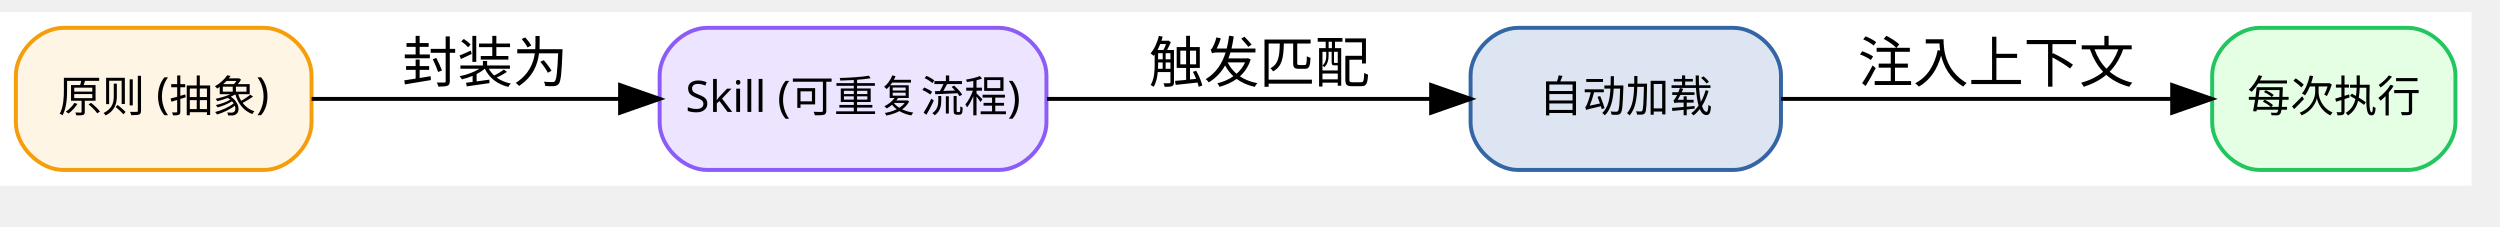
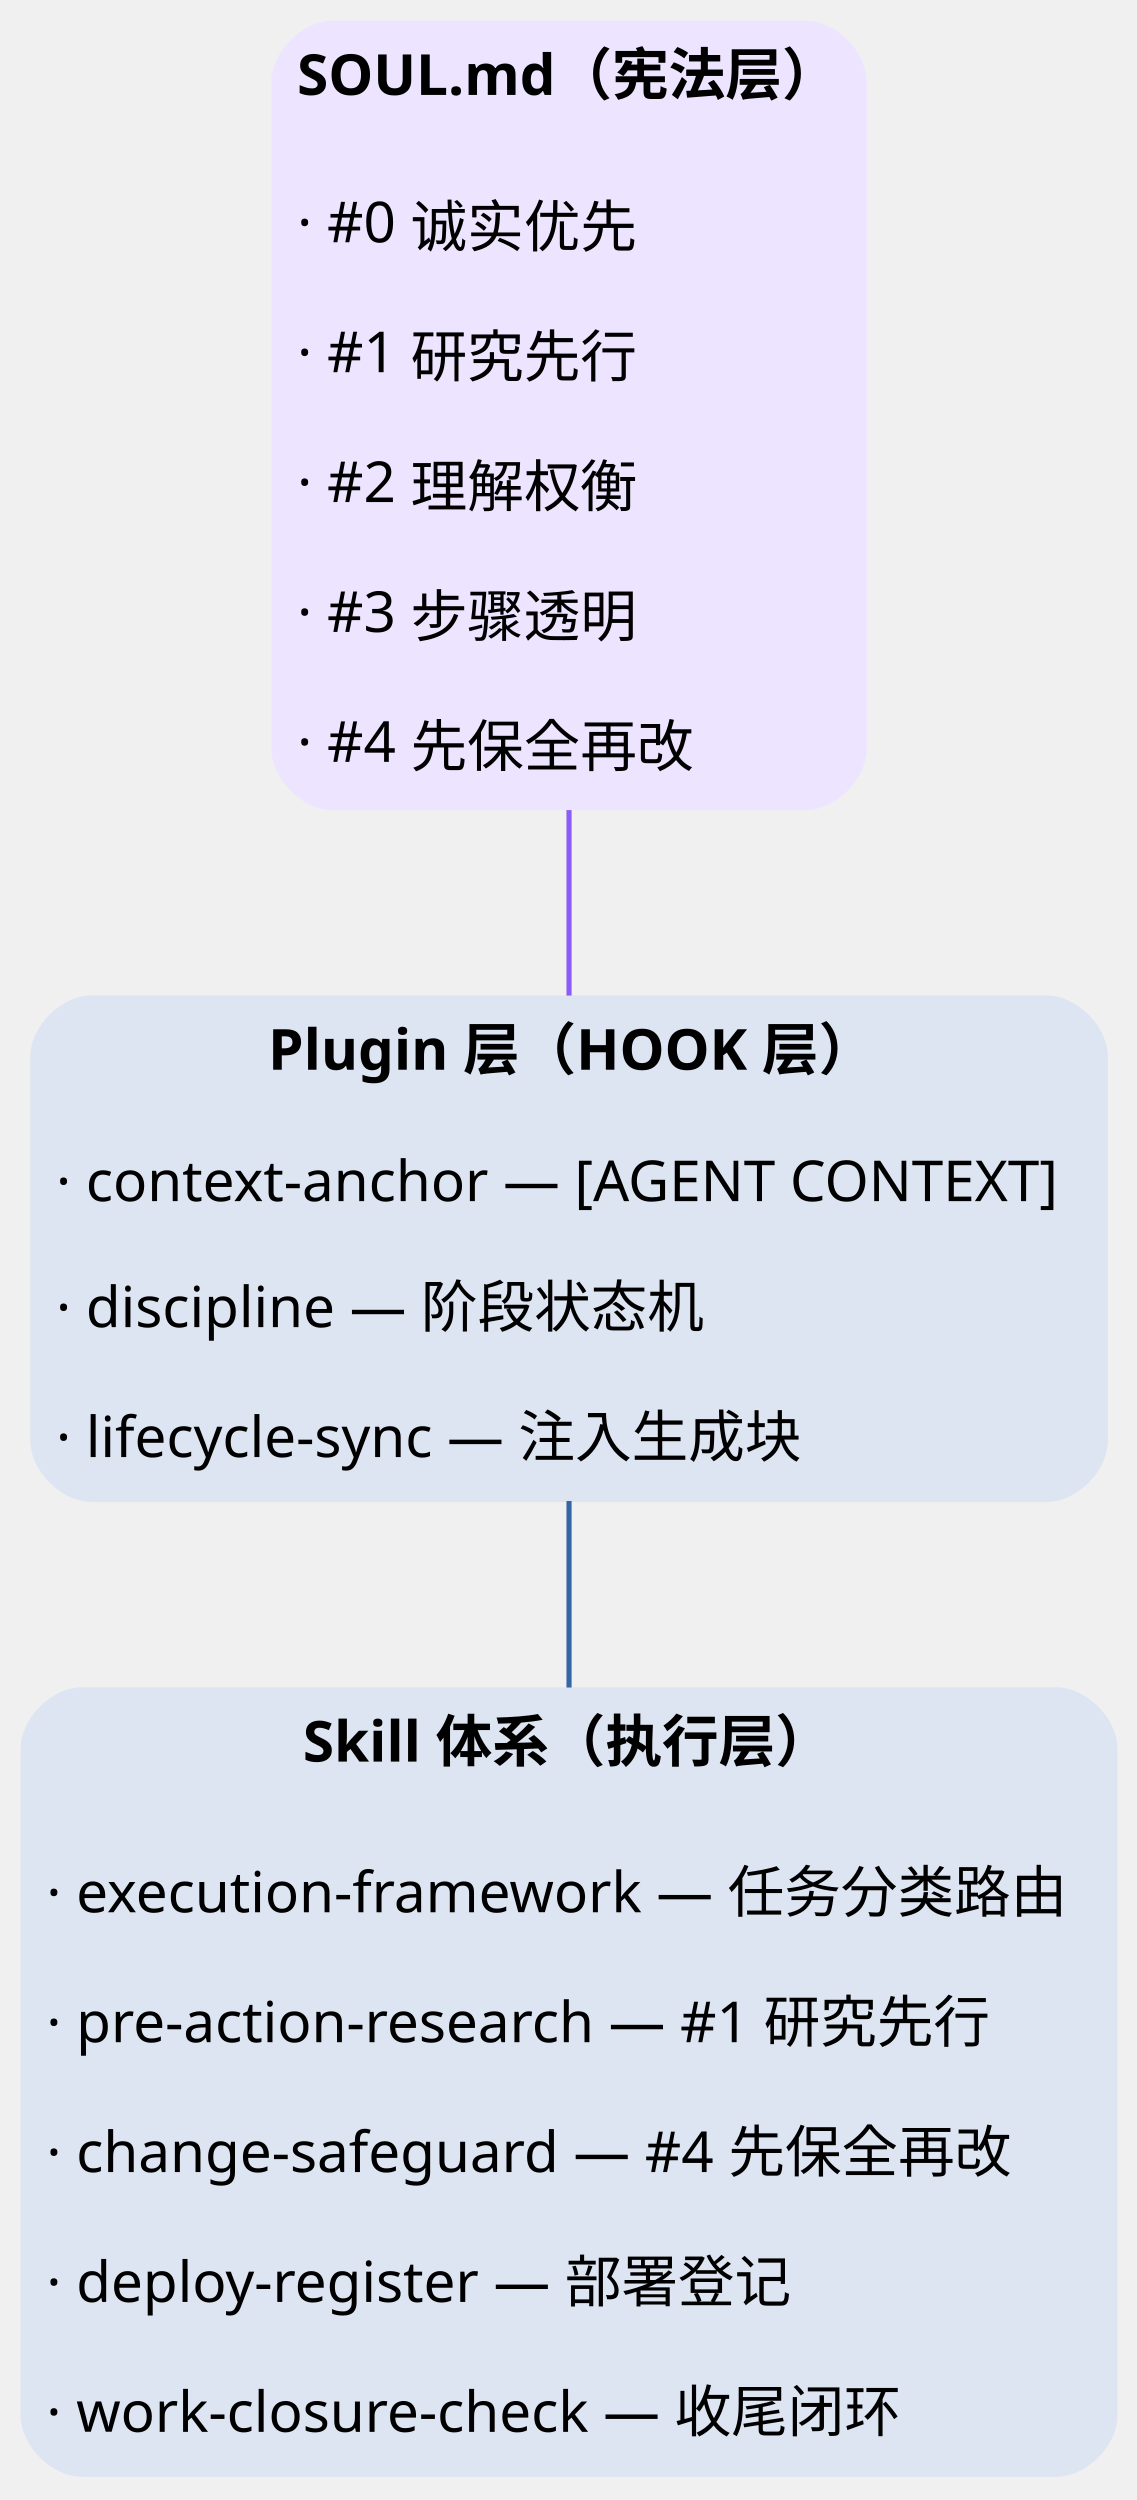
- <svg xmlns="http://www.w3.org/2000/svg" width="641pt" height="58pt" viewBox="7.20 7.20 633.42 51.20">
-   <g id="graph0" class="graph" transform="scale(1 1) rotate(0) translate(11.2 47.2)">
-     <polygon fill="#ffffff" stroke="transparent" points="-4,4 -4,-40 622.223,-40 622.223,4 -4,4" />
+ <svg xmlns="http://www.w3.org/2000/svg" width="221pt" height="486pt" viewBox="0.00 0.00 221.00 486.00">
+   <g id="graph0" class="graph" transform="scale(1 1) rotate(0) translate(4 481.5)">
    <g id="node1" class="node">
-       <path fill="#fff5e5" stroke="#f59e0b" d="M62.933,-36C62.933,-36 12.022,-36 12.022,-36 6.022,-36 .022,-30 .022,-24 .022,-24 .022,-12 .022,-12 .022,-6 6.022,0 12.022,0 12.022,0 62.933,0 62.933,0 68.933,0 74.933,-6 74.933,-12 74.933,-12 74.933,-24 74.933,-24 74.933,-30 68.933,-36 62.933,-36" />
-       <text text-anchor="middle" x="37.478" y="-14.7" font-family="sans-serif" font-size="11.00" fill="#000000">原则 (抽象)</text>
+       <path fill="#ede5ff" stroke="none" d="M152.5,-477.5C152.5,-477.5 60.75,-477.5 60.75,-477.5 54.75,-477.5 48.75,-471.5 48.75,-465.5 48.75,-465.5 48.75,-336 48.75,-336 48.75,-330 54.75,-324 60.75,-324 60.75,-324 152.5,-324 152.5,-324 158.5,-324 164.5,-330 164.5,-336 164.5,-336 164.5,-465.5 164.5,-465.5 164.5,-471.5 158.5,-477.5 152.5,-477.5" />
+       <text xml:space="preserve" text-anchor="start" x="53.75" y="-463.05" font-family="sans-serif" font-weight="bold" font-size="11.00">SOUL.md（宪法层）</text>
+       <text xml:space="preserve" text-anchor="start" x="53.75" y="-434.4" font-family="sans-serif" font-size="11.00">· #0 诚实优先</text>
+       <text xml:space="preserve" text-anchor="start" x="53.75" y="-409.15" font-family="sans-serif" font-size="11.00">· #1 研究先行</text>
+       <text xml:space="preserve" text-anchor="start" x="53.75" y="-383.9" font-family="sans-serif" font-size="11.00">· #2 理解权衡</text>
+       <text xml:space="preserve" text-anchor="start" x="53.75" y="-358.65" font-family="sans-serif" font-size="11.00">· #3 步骤透明</text>
+       <text xml:space="preserve" text-anchor="start" x="53.75" y="-333.4" font-family="sans-serif" font-size="11.00">· #4 先保全再改</text>
    </g>
    <g id="node2" class="node">
-       <path fill="#ede5ff" stroke="#8b5cf6" d="M249.136,-36C249.136,-36 175.132,-36 175.132,-36 169.132,-36 163.132,-30 163.132,-24 163.132,-24 163.132,-12 163.132,-12 163.132,-6 169.132,0 175.132,0 175.132,0 249.136,0 249.136,0 255.136,0 261.136,-6 261.136,-12 261.136,-12 261.136,-24 261.136,-24 261.136,-30 255.136,-36 249.136,-36" />
-       <text text-anchor="middle" x="212.134" y="-14.7" font-family="sans-serif" font-size="11.00" fill="#000000">Skill (可重复流程)</text>
+       <path fill="#dee5f2" stroke="none" d="M199.38,-288C199.38,-288 13.88,-288 13.88,-288 7.88,-288 1.88,-282 1.88,-276 1.88,-276 1.88,-201.5 1.88,-201.5 1.88,-195.5 7.88,-189.5 13.88,-189.5 13.88,-189.5 199.38,-189.5 199.38,-189.5 205.38,-189.5 211.38,-195.5 211.38,-201.5 211.38,-201.5 211.38,-276 211.38,-276 211.38,-282 205.38,-288 199.38,-288" />
+       <text xml:space="preserve" text-anchor="start" x="48.12" y="-273.55" font-family="sans-serif" font-weight="bold" font-size="11.00">Plugin 层（HOOK 层）</text>
+       <text xml:space="preserve" text-anchor="start" x="6.88" y="-248" font-family="sans-serif" font-size="11.00">· context-anchor — [AGENT CONTEXT]</text>
+       <text xml:space="preserve" text-anchor="start" x="6.88" y="-223.5" font-family="sans-serif" font-size="11.00">· discipline — 阶段状态机</text>
+       <text xml:space="preserve" text-anchor="start" x="6.88" y="-198.25" font-family="sans-serif" font-size="11.00">· lifecycle-sync — 注入生成块</text>
    </g>
    <g id="edge1" class="edge">
-       <path fill="none" stroke="#000000" d="M74.946,-18C74.946,-18 153.111,-18 153.111,-18" />
-       <polygon fill="#000000" stroke="#000000" points="153.111,-21.5 163.111,-18 153.111,-14.5 153.111,-21.5" />
-       <text text-anchor="middle" x="118.919" y="-22.2" font-family="Times,serif" font-size="14.00" fill="#000000">封装为</text>
+       <path fill="none" stroke="#8b5cf6" d="M106.62,-324.02C106.62,-311.75 106.62,-299.35 106.62,-287.95" />
    </g>
    <g id="node3" class="node">
-       <path fill="#dee5f2" stroke="#3465a4" d="M435.243,-36C435.243,-36 380.596,-36 380.596,-36 374.596,-36 368.596,-30 368.596,-24 368.596,-24 368.596,-12 368.596,-12 368.596,-6 374.596,0 380.596,0 380.596,0 435.243,0 435.243,0 441.243,0 447.243,-6 447.243,-12 447.243,-12 447.243,-24 447.243,-24 447.243,-30 441.243,-36 435.243,-36" />
-       <text text-anchor="middle" x="407.92" y="-14.7" font-family="sans-serif" font-size="11.00" fill="#000000">自动加载</text>
+       <path fill="#dee5f2" stroke="none" d="M201.25,-153.5C201.25,-153.5 12,-153.5 12,-153.5 6,-153.5 0,-147.5 0,-141.5 0,-141.5 0,-12 0,-12 0,-6 6,0 12,0 12,0 201.25,0 201.25,0 207.25,0 213.25,-6 213.25,-12 213.25,-12 213.25,-141.5 213.25,-141.5 213.25,-147.5 207.25,-153.5 201.25,-153.5" />
+       <text xml:space="preserve" text-anchor="start" x="54.88" y="-139.05" font-family="sans-serif" font-weight="bold" font-size="11.00">Skill 体系（执行层）</text>
+       <text xml:space="preserve" text-anchor="start" x="5" y="-109.75" font-family="sans-serif" font-size="11.00">· execution-framework — 任务分类路由</text>
+       <text xml:space="preserve" text-anchor="start" x="5" y="-84.5" font-family="sans-serif" font-size="11.00">· pre-action-research — #1 研究先行</text>
+       <text xml:space="preserve" text-anchor="start" x="5" y="-59.25" font-family="sans-serif" font-size="11.00">· change-safeguard — #4 先保全再改</text>
+       <text xml:space="preserve" text-anchor="start" x="5" y="-34" font-family="sans-serif" font-size="11.00">· deploy-register — 部署登记</text>
+       <text xml:space="preserve" text-anchor="start" x="5" y="-8.75" font-family="sans-serif" font-size="11.00">· work-closure-check — 收尾闭环</text>
    </g>
    <g id="edge2" class="edge">
-       <path fill="none" stroke="#000000" d="M261.286,-18C261.286,-18 358.603,-18 358.603,-18" />
-       <polygon fill="#000000" stroke="#000000" points="358.603,-21.5 368.603,-18 358.603,-14.5 358.603,-21.5" />
-       <text text-anchor="middle" x="315.071" y="-22.2" font-family="Times,serif" font-size="14.00" fill="#000000">触发匹配</text>
-     </g>
-     <g id="node4" class="node">
-       <path fill="#e5ffe5" stroke="#22c55e" d="M606.133,-36C606.133,-36 568.492,-36 568.492,-36 562.492,-36 556.492,-30 556.492,-24 556.492,-24 556.492,-12 556.492,-12 556.492,-6 562.492,0 568.492,0 568.492,0 606.133,0 606.133,0 612.133,0 618.133,-6 618.133,-12 618.133,-12 618.133,-24 618.133,-24 618.133,-30 612.133,-36 606.133,-36" />
-       <text text-anchor="middle" x="587.312" y="-14.7" font-family="sans-serif" font-size="11.00" fill="#000000">每次执行</text>
-     </g>
-     <g id="edge3" class="edge">
-       <path fill="none" stroke="#000000" d="M447.288,-18C447.288,-18 546.364,-18 546.364,-18" />
-       <polygon fill="#000000" stroke="#000000" points="546.364,-21.5 556.364,-18 546.364,-14.5 546.364,-21.5" />
-       <text text-anchor="middle" x="501.742" y="-22.2" font-family="Times,serif" font-size="14.00" fill="#000000">注入上下文</text>
+       <path fill="none" stroke="#3465a4" d="M106.62,-189.71C106.62,-178.25 106.62,-165.78 106.62,-153.44" />
    </g>
  </g>
</svg>
